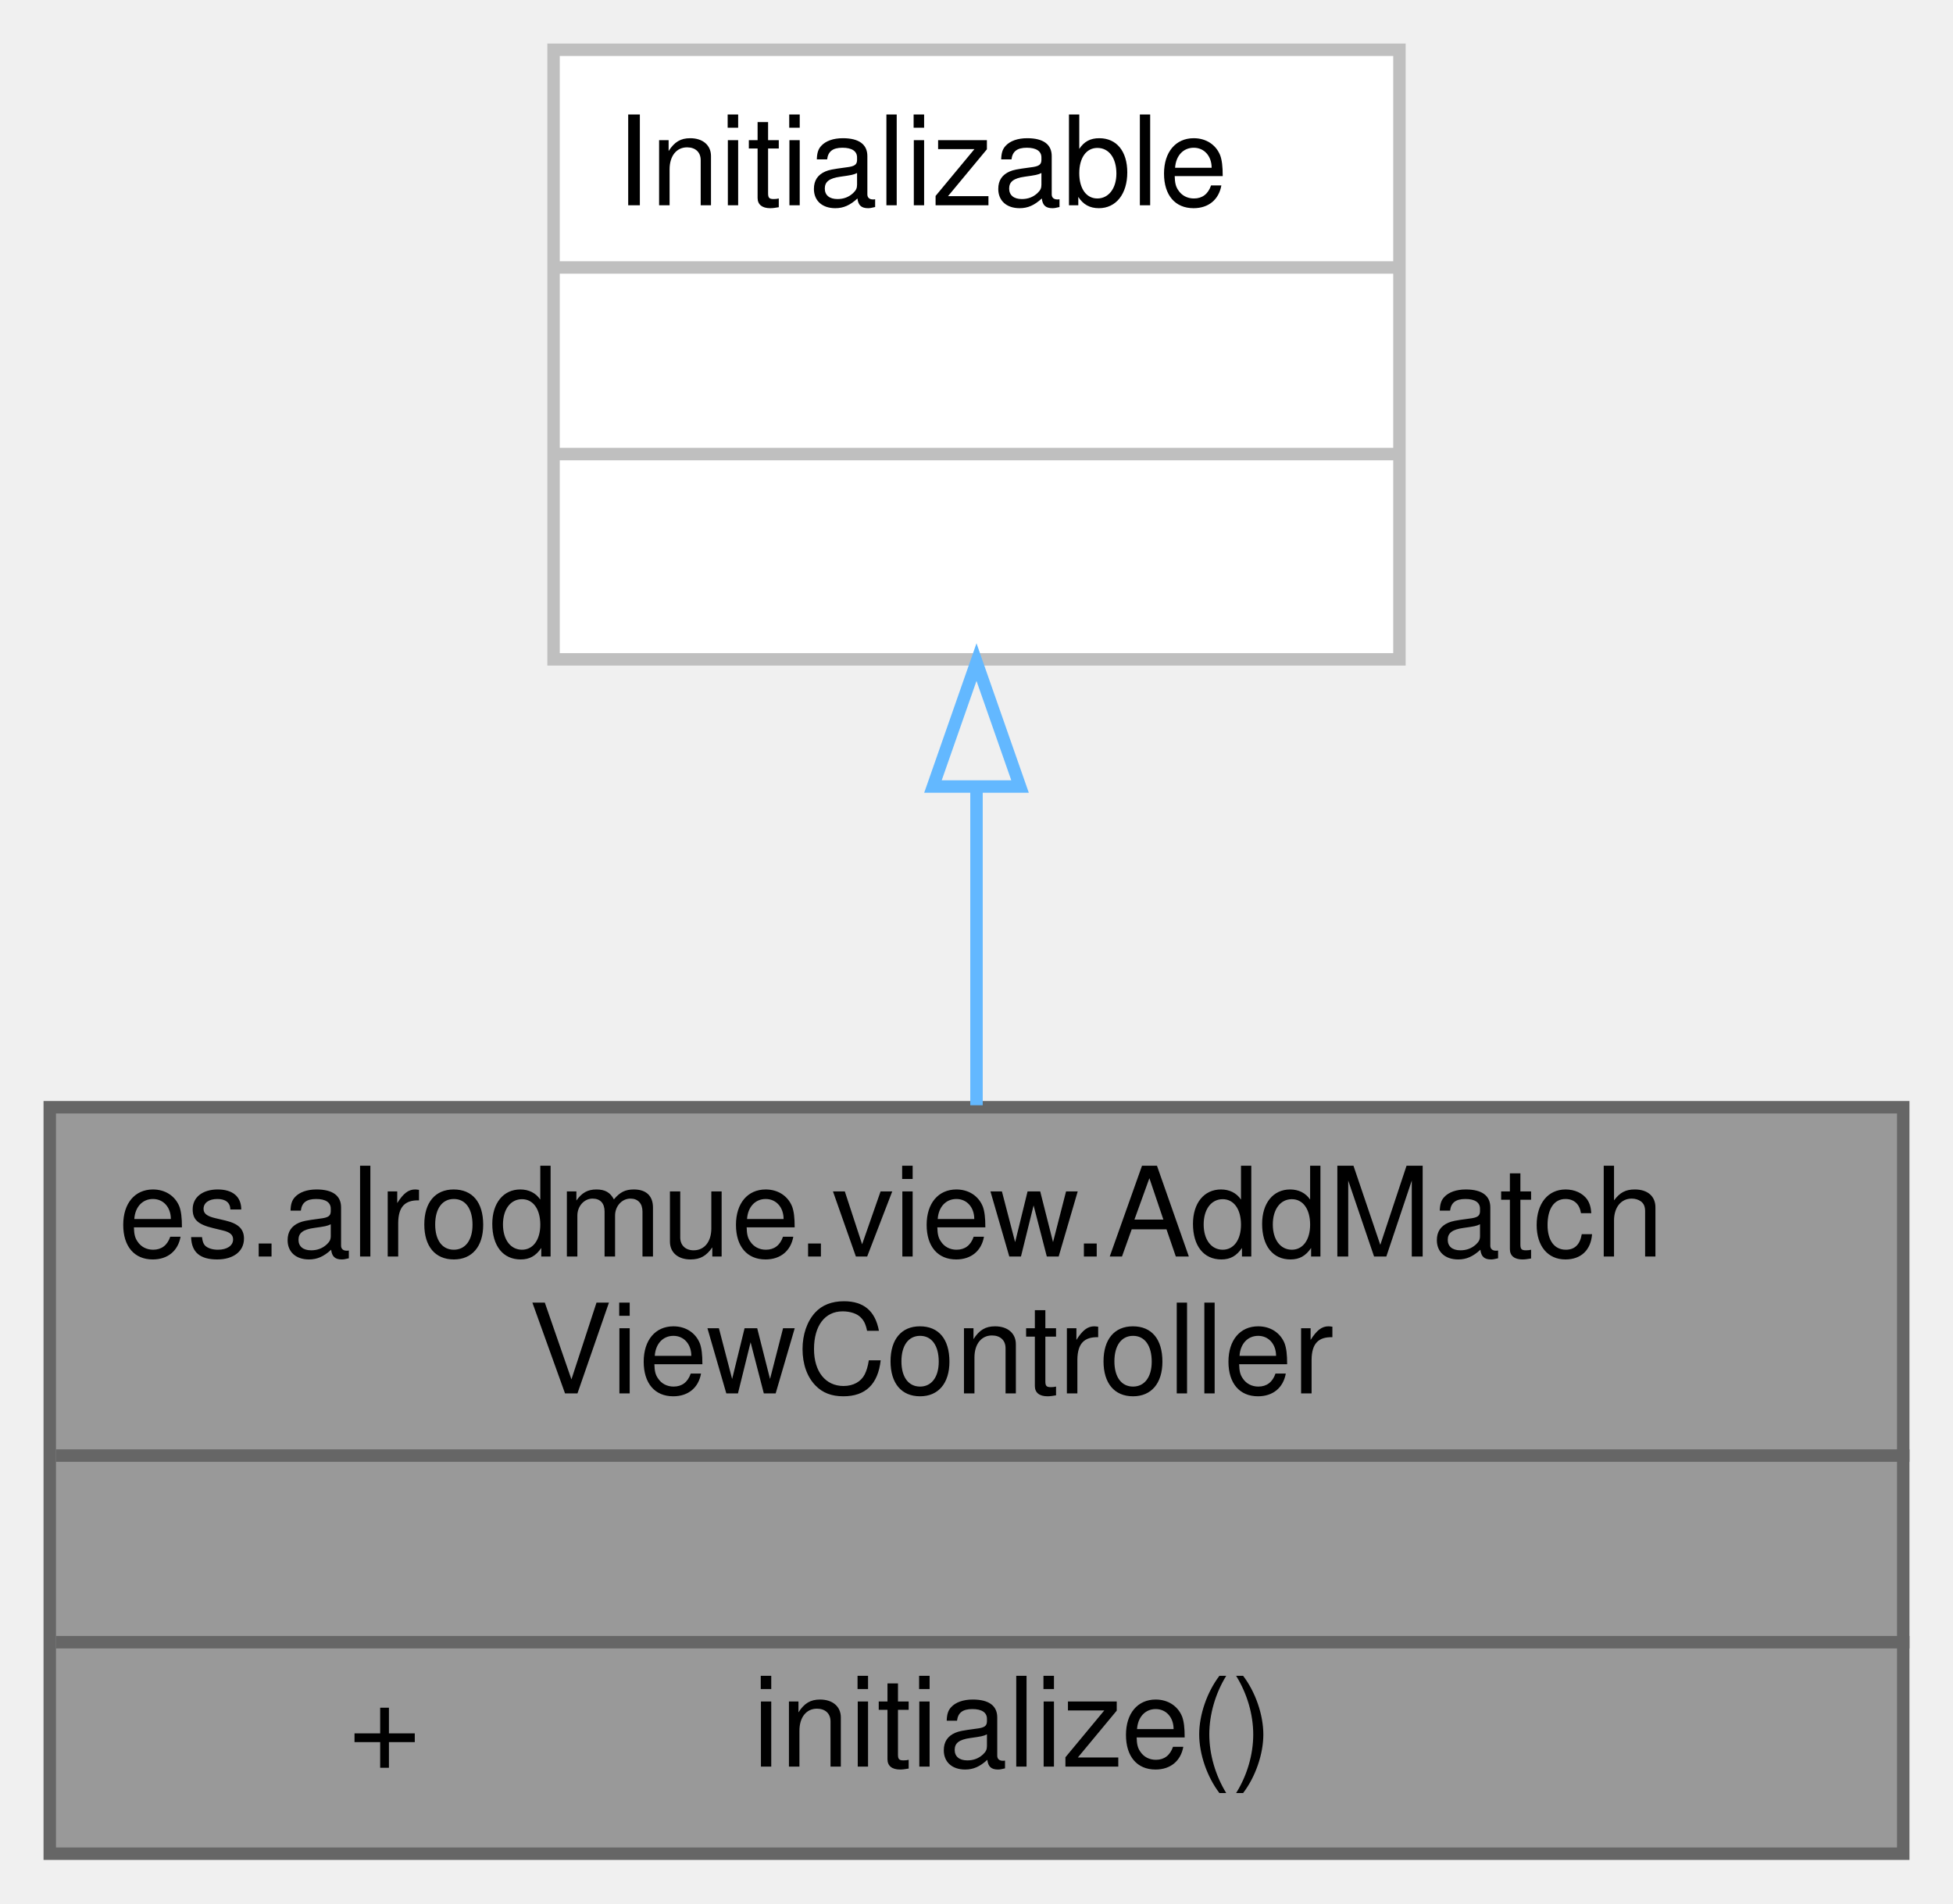
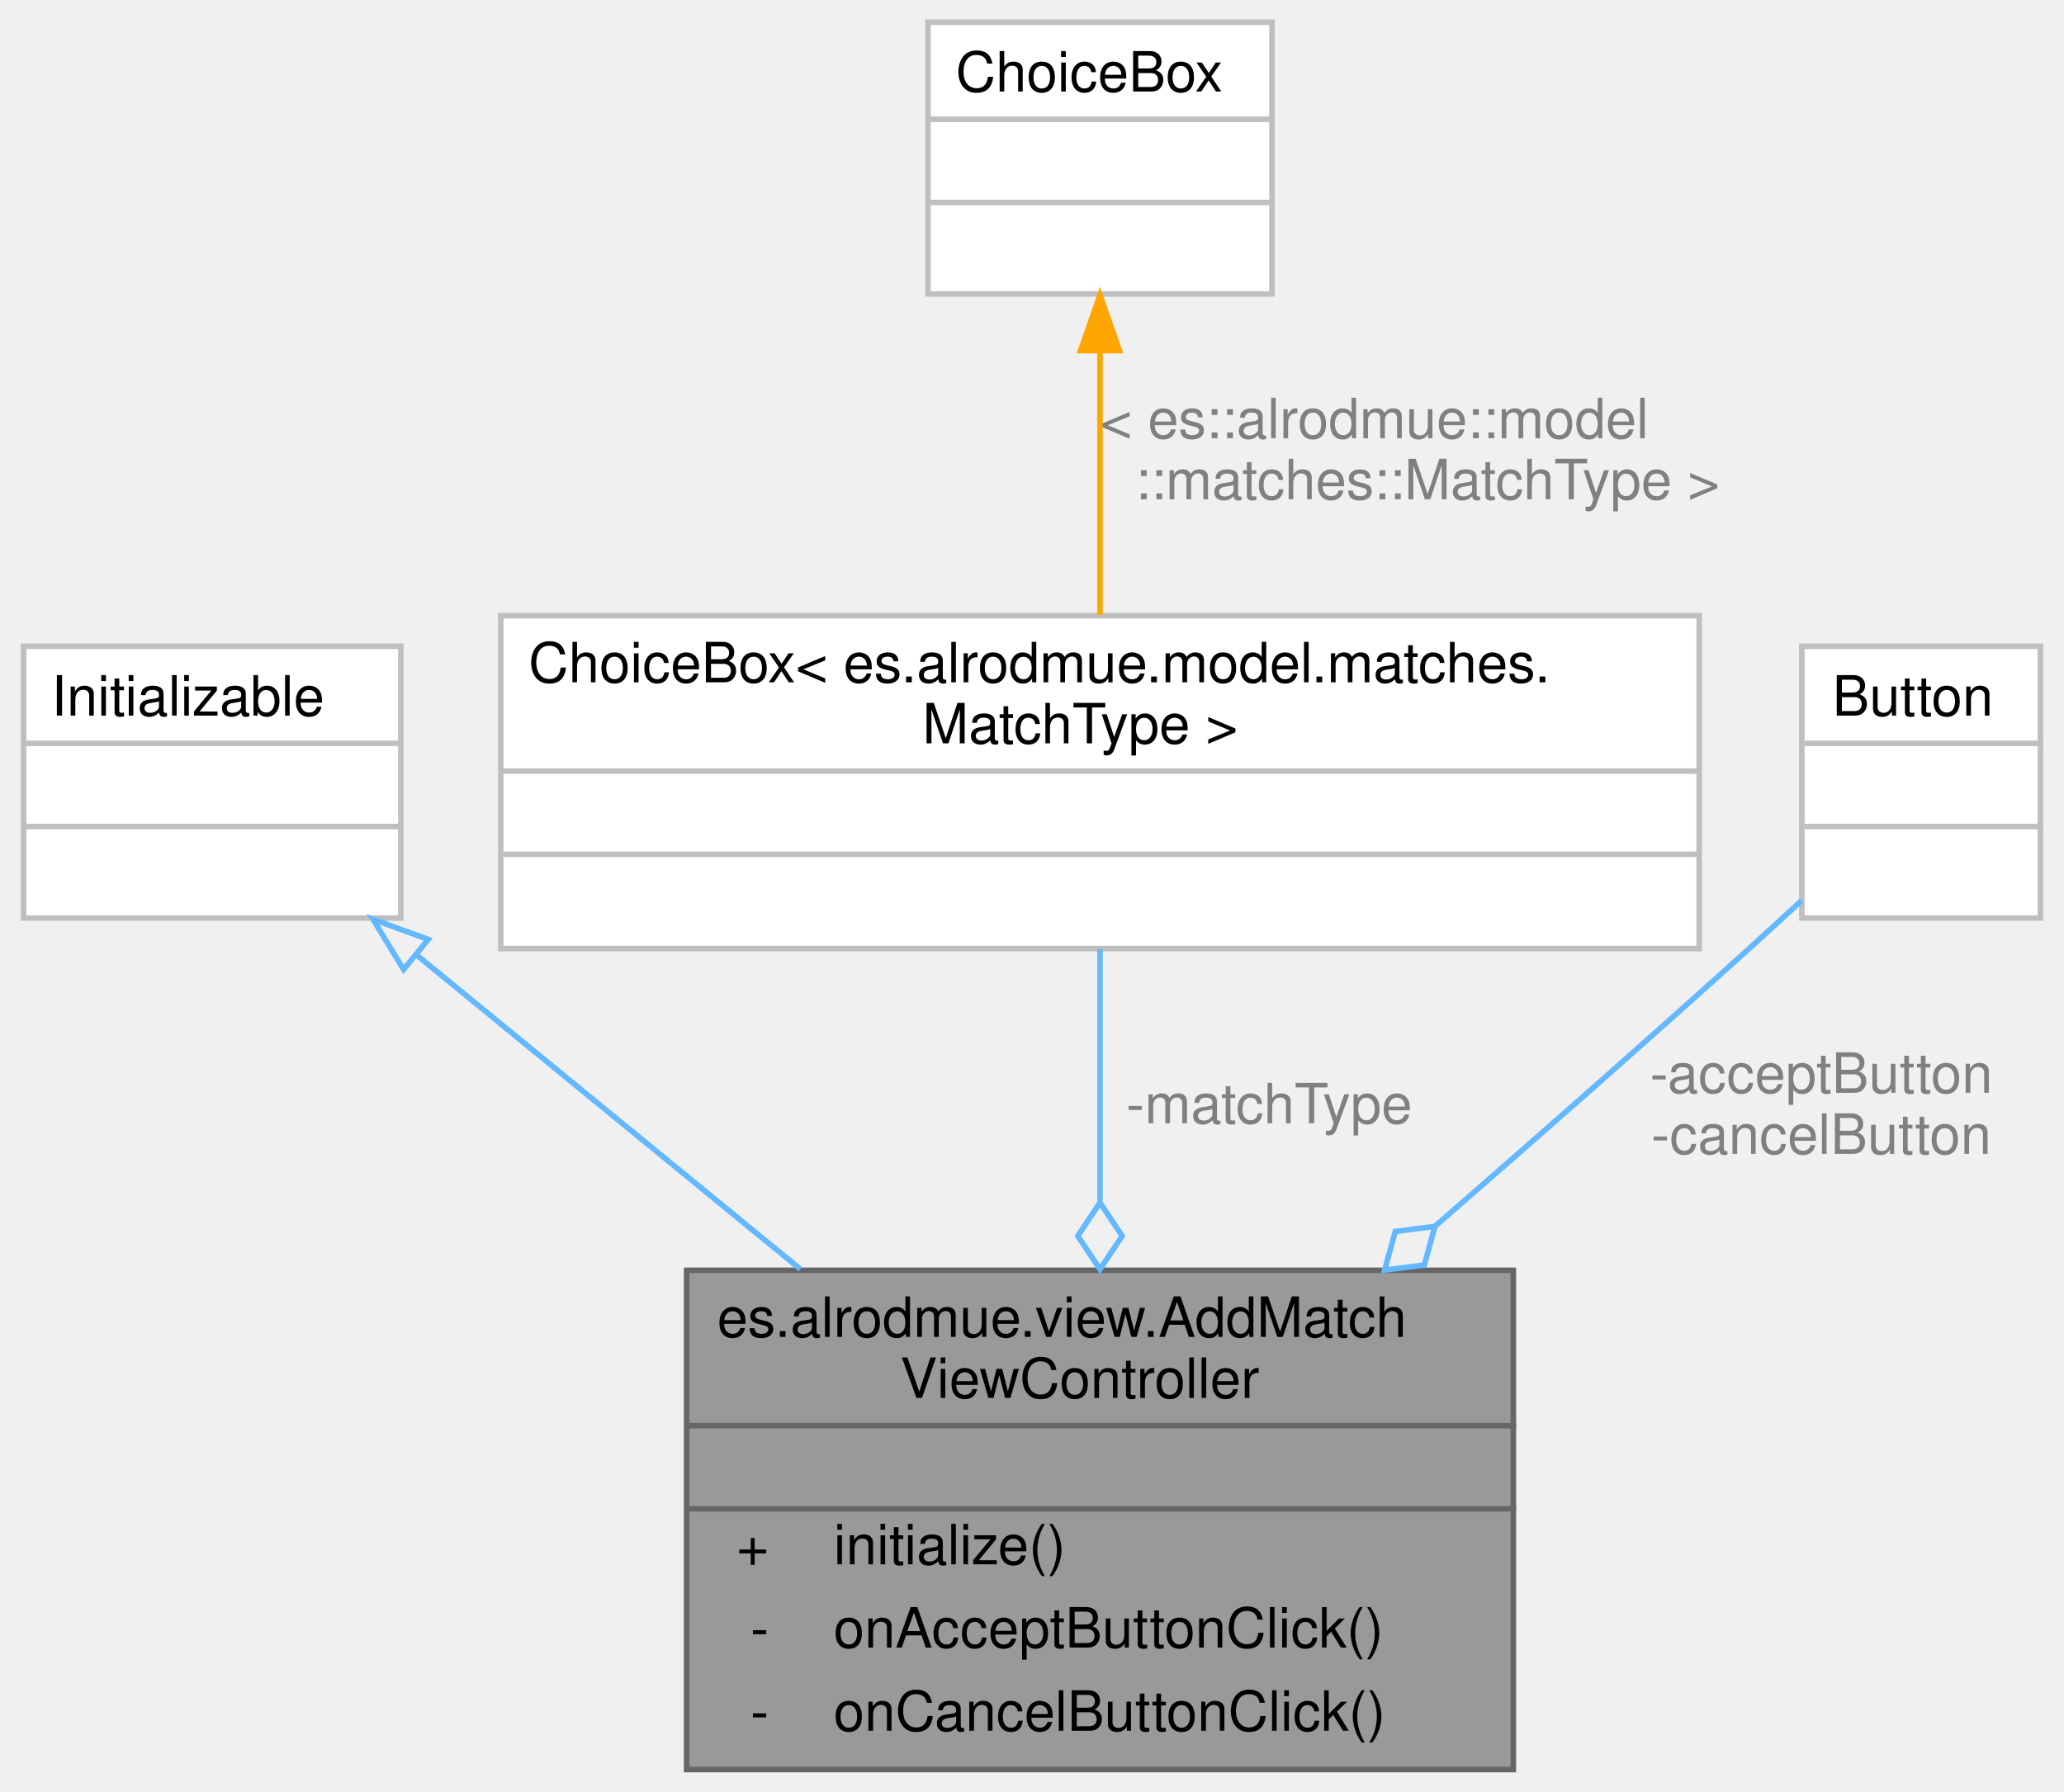
- <svg xmlns="http://www.w3.org/2000/svg" xmlns:xlink="http://www.w3.org/1999/xlink" width="157pt" height="153pt" viewBox="0.00 0.00 157.00 153.00">
-   <g id="graph0" class="graph" transform="scale(1 1) rotate(0) translate(4 149)">
+ <svg xmlns="http://www.w3.org/2000/svg" xmlns:xlink="http://www.w3.org/1999/xlink" width="372pt" height="323pt" viewBox="0.00 0.00 371.50 323.00">
+   <g id="graph0" class="graph" transform="scale(1 1) rotate(0) translate(4 319)">
    <g id="Node000001" class="node">
      <g id="a_Node000001">
        <a xlink:title=" ">
-           <polygon fill="#999999" stroke="transparent" points="149,-60 0,-60 0,0 149,0 149,-60" />
-           <text text-anchor="start" x="5.5" y="-48" font-family="Helvetica,sans-Serif" font-size="10.00">es.alrodmue.view.AddMatch</text>
-           <text text-anchor="start" x="38.5" y="-37" font-family="Helvetica,sans-Serif" font-size="10.00">ViewController</text>
-           <text text-anchor="start" x="73" y="-22" font-family="Helvetica,sans-Serif" font-size="10.00"> </text>
-           <text text-anchor="start" x="24" y="-7" font-family="Helvetica,sans-Serif" font-size="10.00">+</text>
-           <text text-anchor="start" x="56.5" y="-7" font-family="Helvetica,sans-Serif" font-size="10.00">initialize()</text>
-           <polygon fill="#666666" stroke="#666666" points="0.5,-32 0.5,-32 149.5,-32 149.5,-32 0.5,-32" />
-           <polygon fill="#666666" stroke="#666666" points="0.5,-17 0.5,-17 149.5,-17 149.5,-17 0.5,-17" />
-           <polygon fill="none" stroke="#666666" points="0,0 0,-60 149,-60 149,0 0,0" />
+           <polygon fill="#999999" stroke="transparent" points="268.5,-90 119.5,-90 119.5,0 268.5,0 268.5,-90" />
+           <text text-anchor="start" x="125" y="-78" font-family="Helvetica,sans-Serif" font-size="10.00">es.alrodmue.view.AddMatch</text>
+           <text text-anchor="start" x="158" y="-67" font-family="Helvetica,sans-Serif" font-size="10.00">ViewController</text>
+           <text text-anchor="start" x="192.5" y="-52" font-family="Helvetica,sans-Serif" font-size="10.00"> </text>
+           <text text-anchor="start" x="128.5" y="-37" font-family="Helvetica,sans-Serif" font-size="10.00">+</text>
+           <text text-anchor="start" x="146" y="-37" font-family="Helvetica,sans-Serif" font-size="10.00">initialize()</text>
+           <text text-anchor="start" x="131" y="-22" font-family="Helvetica,sans-Serif" font-size="10.00">-</text>
+           <text text-anchor="start" x="146" y="-22" font-family="Helvetica,sans-Serif" font-size="10.00">onAcceptButtonClick()</text>
+           <text text-anchor="start" x="131" y="-7" font-family="Helvetica,sans-Serif" font-size="10.00">-</text>
+           <text text-anchor="start" x="146" y="-7" font-family="Helvetica,sans-Serif" font-size="10.00">onCancelButtonClick()</text>
+           <polygon fill="#666666" stroke="#666666" points="120,-62 120,-62 269,-62 269,-62 120,-62" />
+           <polygon fill="#666666" stroke="#666666" points="120,-47 120,-47 269,-47 269,-47 120,-47" />
+           <polygon fill="none" stroke="#666666" points="119.5,0 119.5,-90 268.5,-90 268.5,0 119.5,0" />
        </a>
      </g>
    </g>
    <g id="Node000002" class="node">
      <g id="a_Node000002">
        <a xlink:title=" ">
-           <polygon fill="white" stroke="transparent" points="108.5,-145 40.5,-145 40.5,-96 108.5,-96 108.5,-145" />
-           <text text-anchor="start" x="45.5" y="-132.5" font-family="Helvetica,sans-Serif" font-size="10.00">Initializable</text>
-           <text text-anchor="start" x="72.5" y="-117.5" font-family="Helvetica,sans-Serif" font-size="10.00"> </text>
-           <text text-anchor="start" x="72.5" y="-102.5" font-family="Helvetica,sans-Serif" font-size="10.00"> </text>
-           <polygon fill="#bfbfbf" stroke="#bfbfbf" points="40.5,-127.5 40.5,-127.5 108.5,-127.5 108.5,-127.5 40.5,-127.5" />
-           <polygon fill="#bfbfbf" stroke="#bfbfbf" points="40.5,-112.5 40.5,-112.5 108.5,-112.5 108.5,-112.5 40.5,-112.5" />
-           <polygon fill="none" stroke="#bfbfbf" points="40.5,-96 40.5,-145 108.5,-145 108.5,-96 40.5,-96" />
+           <polygon fill="white" stroke="transparent" points="68,-202.5 0,-202.5 0,-153.5 68,-153.5 68,-202.5" />
+           <text text-anchor="start" x="5" y="-190" font-family="Helvetica,sans-Serif" font-size="10.00">Initializable</text>
+           <text text-anchor="start" x="32" y="-175" font-family="Helvetica,sans-Serif" font-size="10.00"> </text>
+           <text text-anchor="start" x="32" y="-160" font-family="Helvetica,sans-Serif" font-size="10.00"> </text>
+           <polygon fill="#bfbfbf" stroke="#bfbfbf" points="0,-185 0,-185 68,-185 68,-185 0,-185" />
+           <polygon fill="#bfbfbf" stroke="#bfbfbf" points="0,-170 0,-170 68,-170 68,-170 0,-170" />
+           <polygon fill="none" stroke="#bfbfbf" points="0,-153.5 0,-202.5 68,-202.5 68,-153.5 0,-153.5" />
        </a>
      </g>
    </g>
    <g id="edge1_Node000001_Node000002" class="edge">
      <g id="a_edge1_Node000001_Node000002">
        <a xlink:title=" ">
-           <path fill="none" stroke="#63b8ff" d="M74.5,-85.55C74.5,-77.18 74.5,-68.28 74.5,-60.16" />
-           <polygon fill="none" stroke="#63b8ff" points="71,-85.78 74.5,-95.78 78,-85.78 71,-85.78" />
+           <path fill="none" stroke="#63b8ff" d="M70.84,-146.84C91.34,-130.05 117.25,-108.84 140,-90.21" />
+           <polygon fill="none" stroke="#63b8ff" points="68.49,-144.23 62.97,-153.28 72.93,-149.65 68.49,-144.23" />
        </a>
      </g>
    </g>
+     <g id="Node000003" class="node">
+       <g id="a_Node000003">
+         <a xlink:title=" ">
+           <polygon fill="white" stroke="transparent" points="302,-208 86,-208 86,-148 302,-148 302,-208" />
+           <text text-anchor="start" x="91" y="-196" font-family="Helvetica,sans-Serif" font-size="10.00">ChoiceBox&lt; es.alrodmue.model.matches.</text>
+           <text text-anchor="start" x="162" y="-185" font-family="Helvetica,sans-Serif" font-size="10.00">MatchType &gt;</text>
+           <text text-anchor="start" x="192" y="-170" font-family="Helvetica,sans-Serif" font-size="10.00"> </text>
+           <text text-anchor="start" x="192" y="-155" font-family="Helvetica,sans-Serif" font-size="10.00"> </text>
+           <polygon fill="#bfbfbf" stroke="#bfbfbf" points="86,-180 86,-180 302,-180 302,-180 86,-180" />
+           <polygon fill="#bfbfbf" stroke="#bfbfbf" points="86,-165 86,-165 302,-165 302,-165 86,-165" />
+           <polygon fill="none" stroke="#bfbfbf" points="86,-148 86,-208 302,-208 302,-148 86,-148" />
+         </a>
+       </g>
+     </g>
+     <g id="edge2_Node000001_Node000003" class="edge">
+       <g id="a_edge2_Node000001_Node000003">
+         <a xlink:title=" ">
+           <path fill="none" stroke="#63b8ff" d="M194,-147.93C194,-134.54 194,-118.19 194,-102.53" />
+           <polygon fill="none" stroke="#63b8ff" points="194,-102.19 190,-96.19 194,-90.19 198,-96.19 194,-102.19" />
+         </a>
+       </g>
+       <text text-anchor="middle" x="224.5" y="-116.5" font-family="Helvetica,sans-Serif" font-size="10.00" fill="grey"> -matchType</text>
+     </g>
+     <g id="Node000004" class="node">
+       <g id="a_Node000004">
+         <a xlink:title=" ">
+           <polygon fill="white" stroke="transparent" points="225,-315 163,-315 163,-266 225,-266 225,-315" />
+           <text text-anchor="start" x="168" y="-302.5" font-family="Helvetica,sans-Serif" font-size="10.00">ChoiceBox</text>
+           <text text-anchor="start" x="192" y="-287.5" font-family="Helvetica,sans-Serif" font-size="10.00"> </text>
+           <text text-anchor="start" x="192" y="-272.5" font-family="Helvetica,sans-Serif" font-size="10.00"> </text>
+           <polygon fill="#bfbfbf" stroke="#bfbfbf" points="163,-297.5 163,-297.5 225,-297.5 225,-297.5 163,-297.5" />
+           <polygon fill="#bfbfbf" stroke="#bfbfbf" points="163,-282.5 163,-282.5 225,-282.5 225,-282.5 163,-282.5" />
+           <polygon fill="none" stroke="#bfbfbf" points="163,-266 163,-315 225,-315 225,-266 163,-266" />
+         </a>
+       </g>
+     </g>
+     <g id="edge3_Node000003_Node000004" class="edge">
+       <g id="a_edge3_Node000003_Node000004">
+         <a xlink:title=" ">
+           <path fill="none" stroke="orange" d="M194,-255.75C194,-240.56 194,-222.79 194,-208.17" />
+           <polygon fill="orange" stroke="orange" points="190.5,-255.79 194,-265.79 197.5,-255.8 190.5,-255.79" />
+         </a>
+       </g>
+       <text text-anchor="start" x="194" y="-240" font-family="Helvetica,sans-Serif" font-size="10.00" fill="grey"> &lt; es::alrodmue::model</text>
+       <text text-anchor="middle" x="253" y="-229" font-family="Helvetica,sans-Serif" font-size="10.00" fill="grey">::matches::MatchType &gt;</text>
+     </g>
+     <g id="Node000005" class="node">
+       <g id="a_Node000005">
+         <a xlink:title=" ">
+           <polygon fill="white" stroke="transparent" points="363.5,-202.5 320.5,-202.5 320.5,-153.5 363.5,-153.5 363.5,-202.5" />
+           <text text-anchor="start" x="326" y="-190" font-family="Helvetica,sans-Serif" font-size="10.00">Button</text>
+           <text text-anchor="start" x="340.5" y="-175" font-family="Helvetica,sans-Serif" font-size="10.00"> </text>
+           <text text-anchor="start" x="340.5" y="-160" font-family="Helvetica,sans-Serif" font-size="10.00"> </text>
+           <polygon fill="#bfbfbf" stroke="#bfbfbf" points="321,-185 321,-185 364,-185 364,-185 321,-185" />
+           <polygon fill="#bfbfbf" stroke="#bfbfbf" points="321,-170 321,-170 364,-170 364,-170 321,-170" />
+           <polygon fill="none" stroke="#bfbfbf" points="320.5,-153.5 320.5,-202.5 363.5,-202.5 363.5,-153.5 320.5,-153.5" />
+         </a>
+       </g>
+     </g>
+     <g id="edge4_Node000001_Node000005" class="edge">
+       <g id="a_edge4_Node000001_Node000005">
+         <a xlink:title=" ">
+           <path fill="none" stroke="#63b8ff" d="M320.41,-156.62C317.27,-153.71 314.06,-150.77 311,-148 292.78,-131.54 272.71,-113.88 254.41,-97.96" />
+           <polygon fill="none" stroke="#63b8ff" points="254.37,-97.92 247.22,-97 245.31,-90.05 252.46,-90.96 254.37,-97.92" />
+         </a>
+       </g>
+       <text text-anchor="middle" x="324" y="-122" font-family="Helvetica,sans-Serif" font-size="10.00" fill="grey"> -acceptButton</text>
+       <text text-anchor="middle" x="324" y="-111" font-family="Helvetica,sans-Serif" font-size="10.00" fill="grey">-cancelButton</text>
+     </g>
  </g>
</svg>
